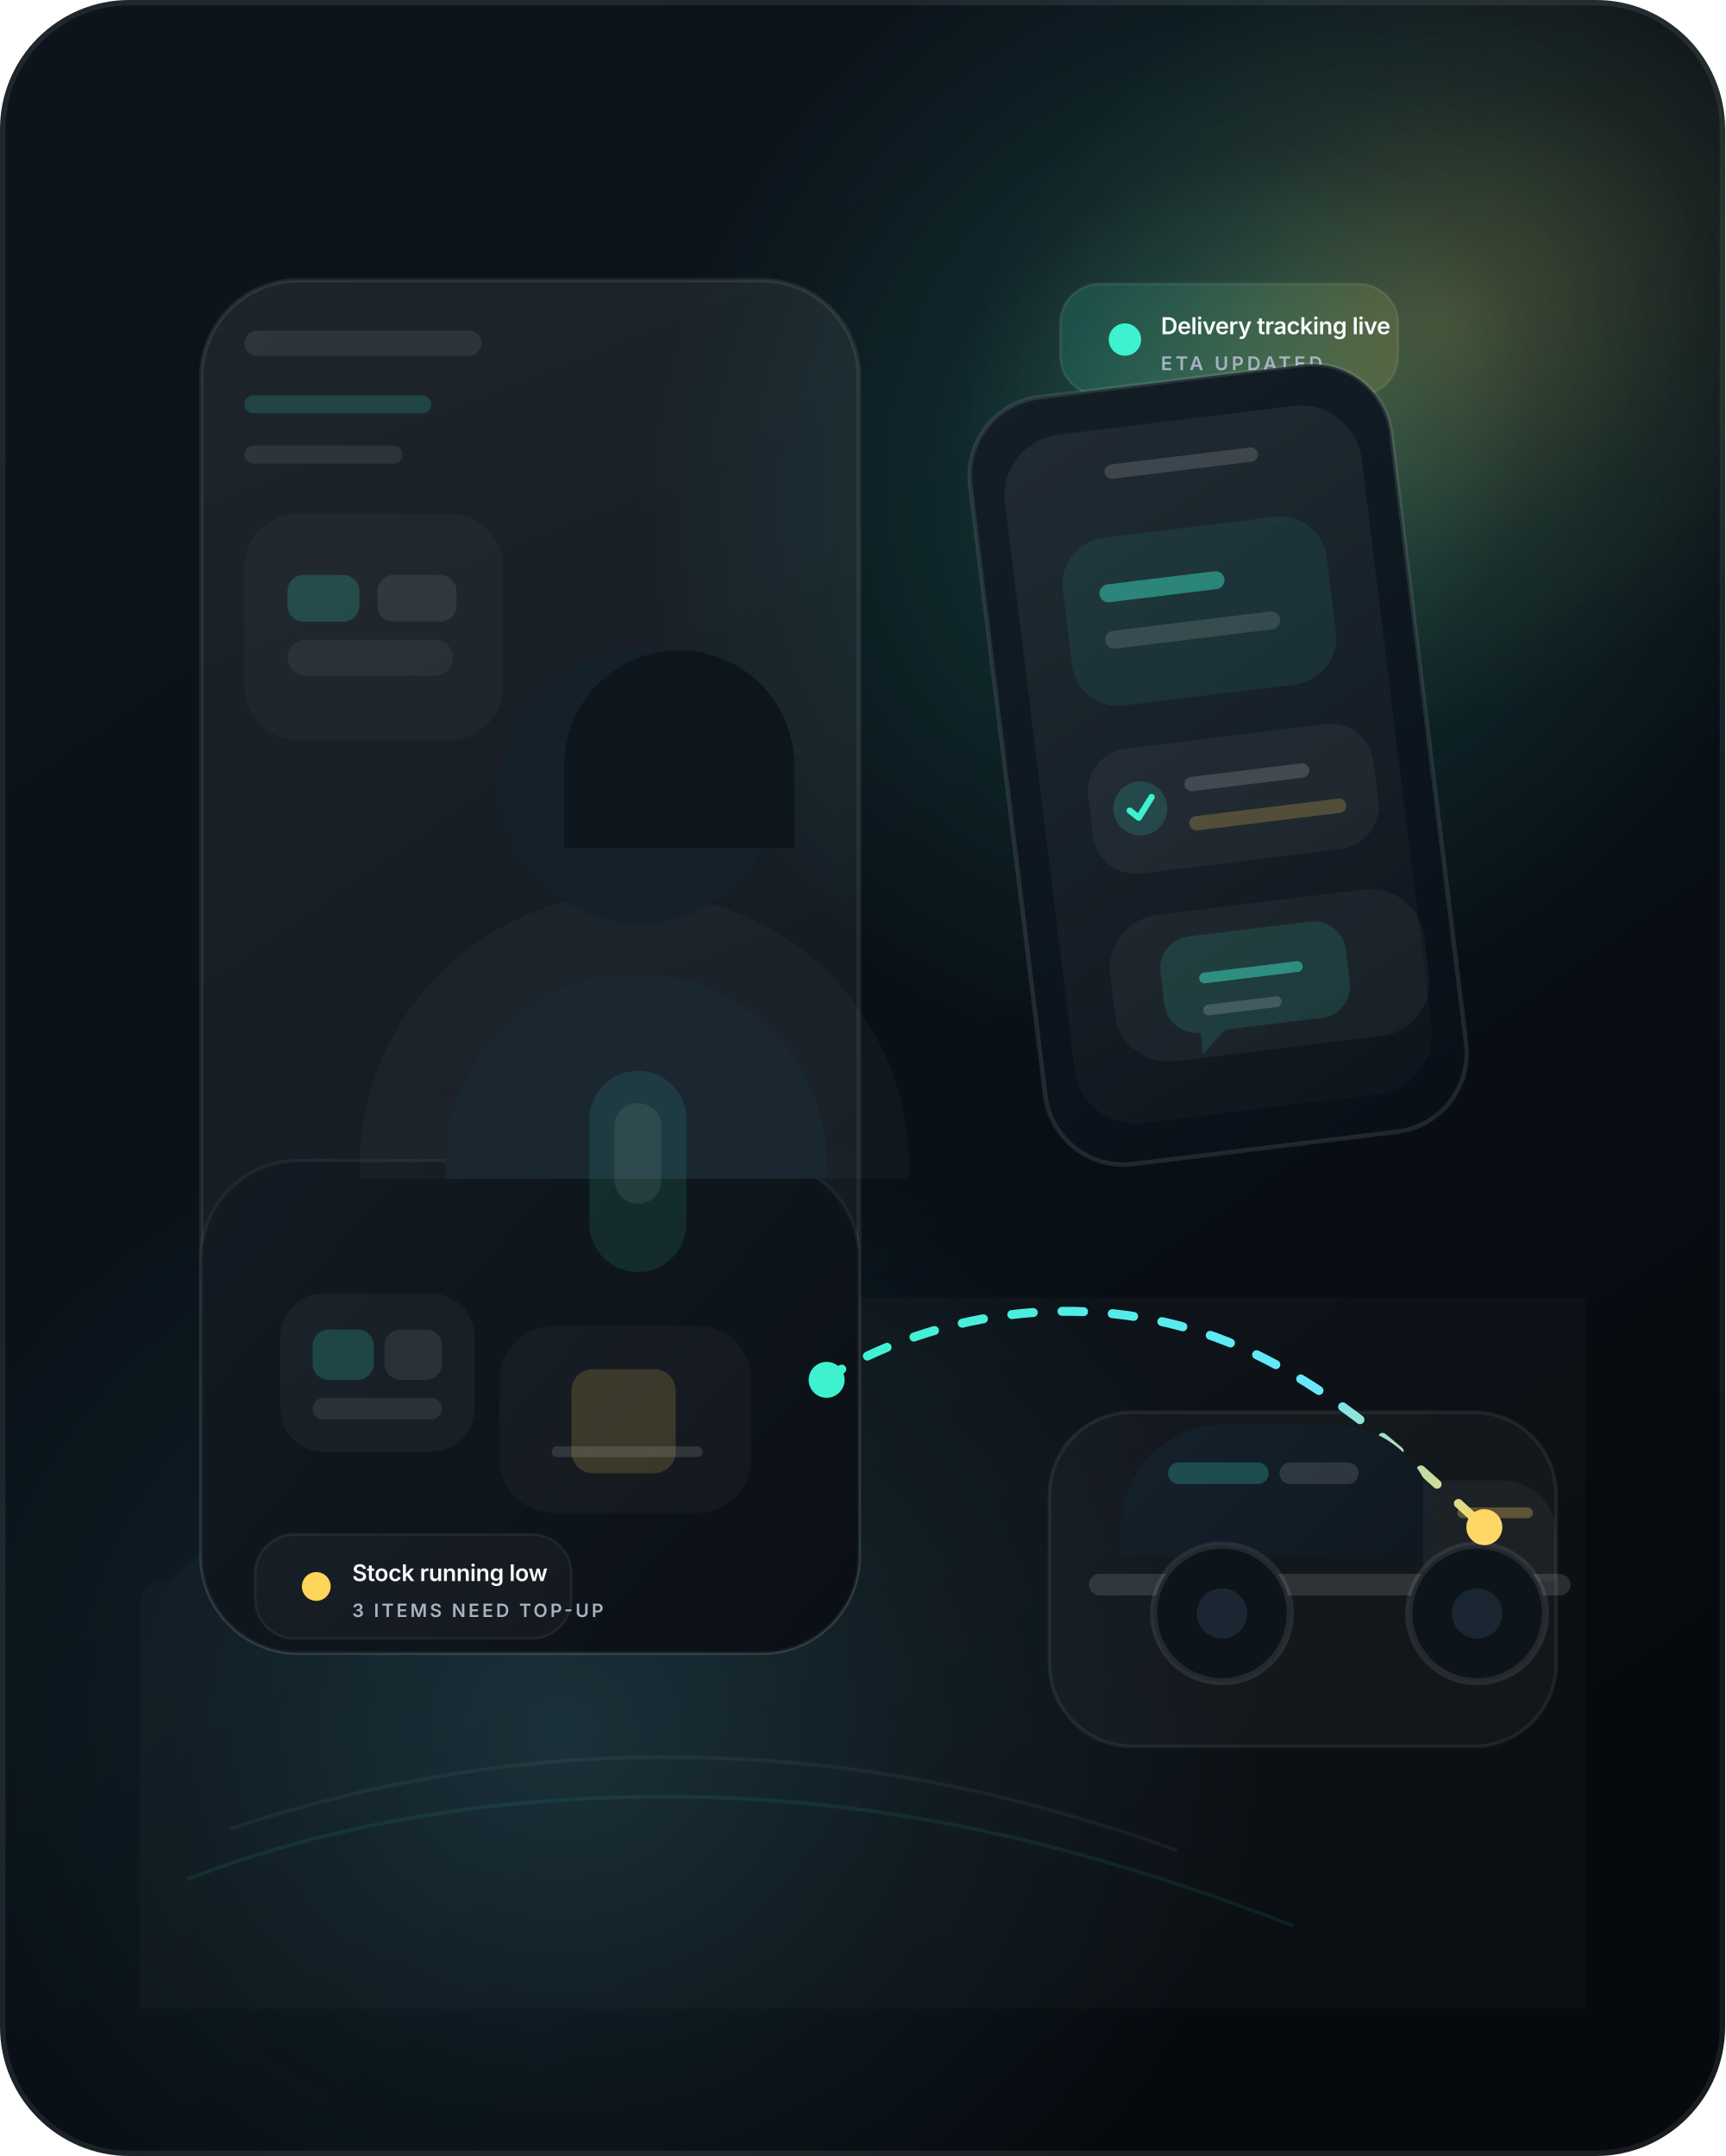
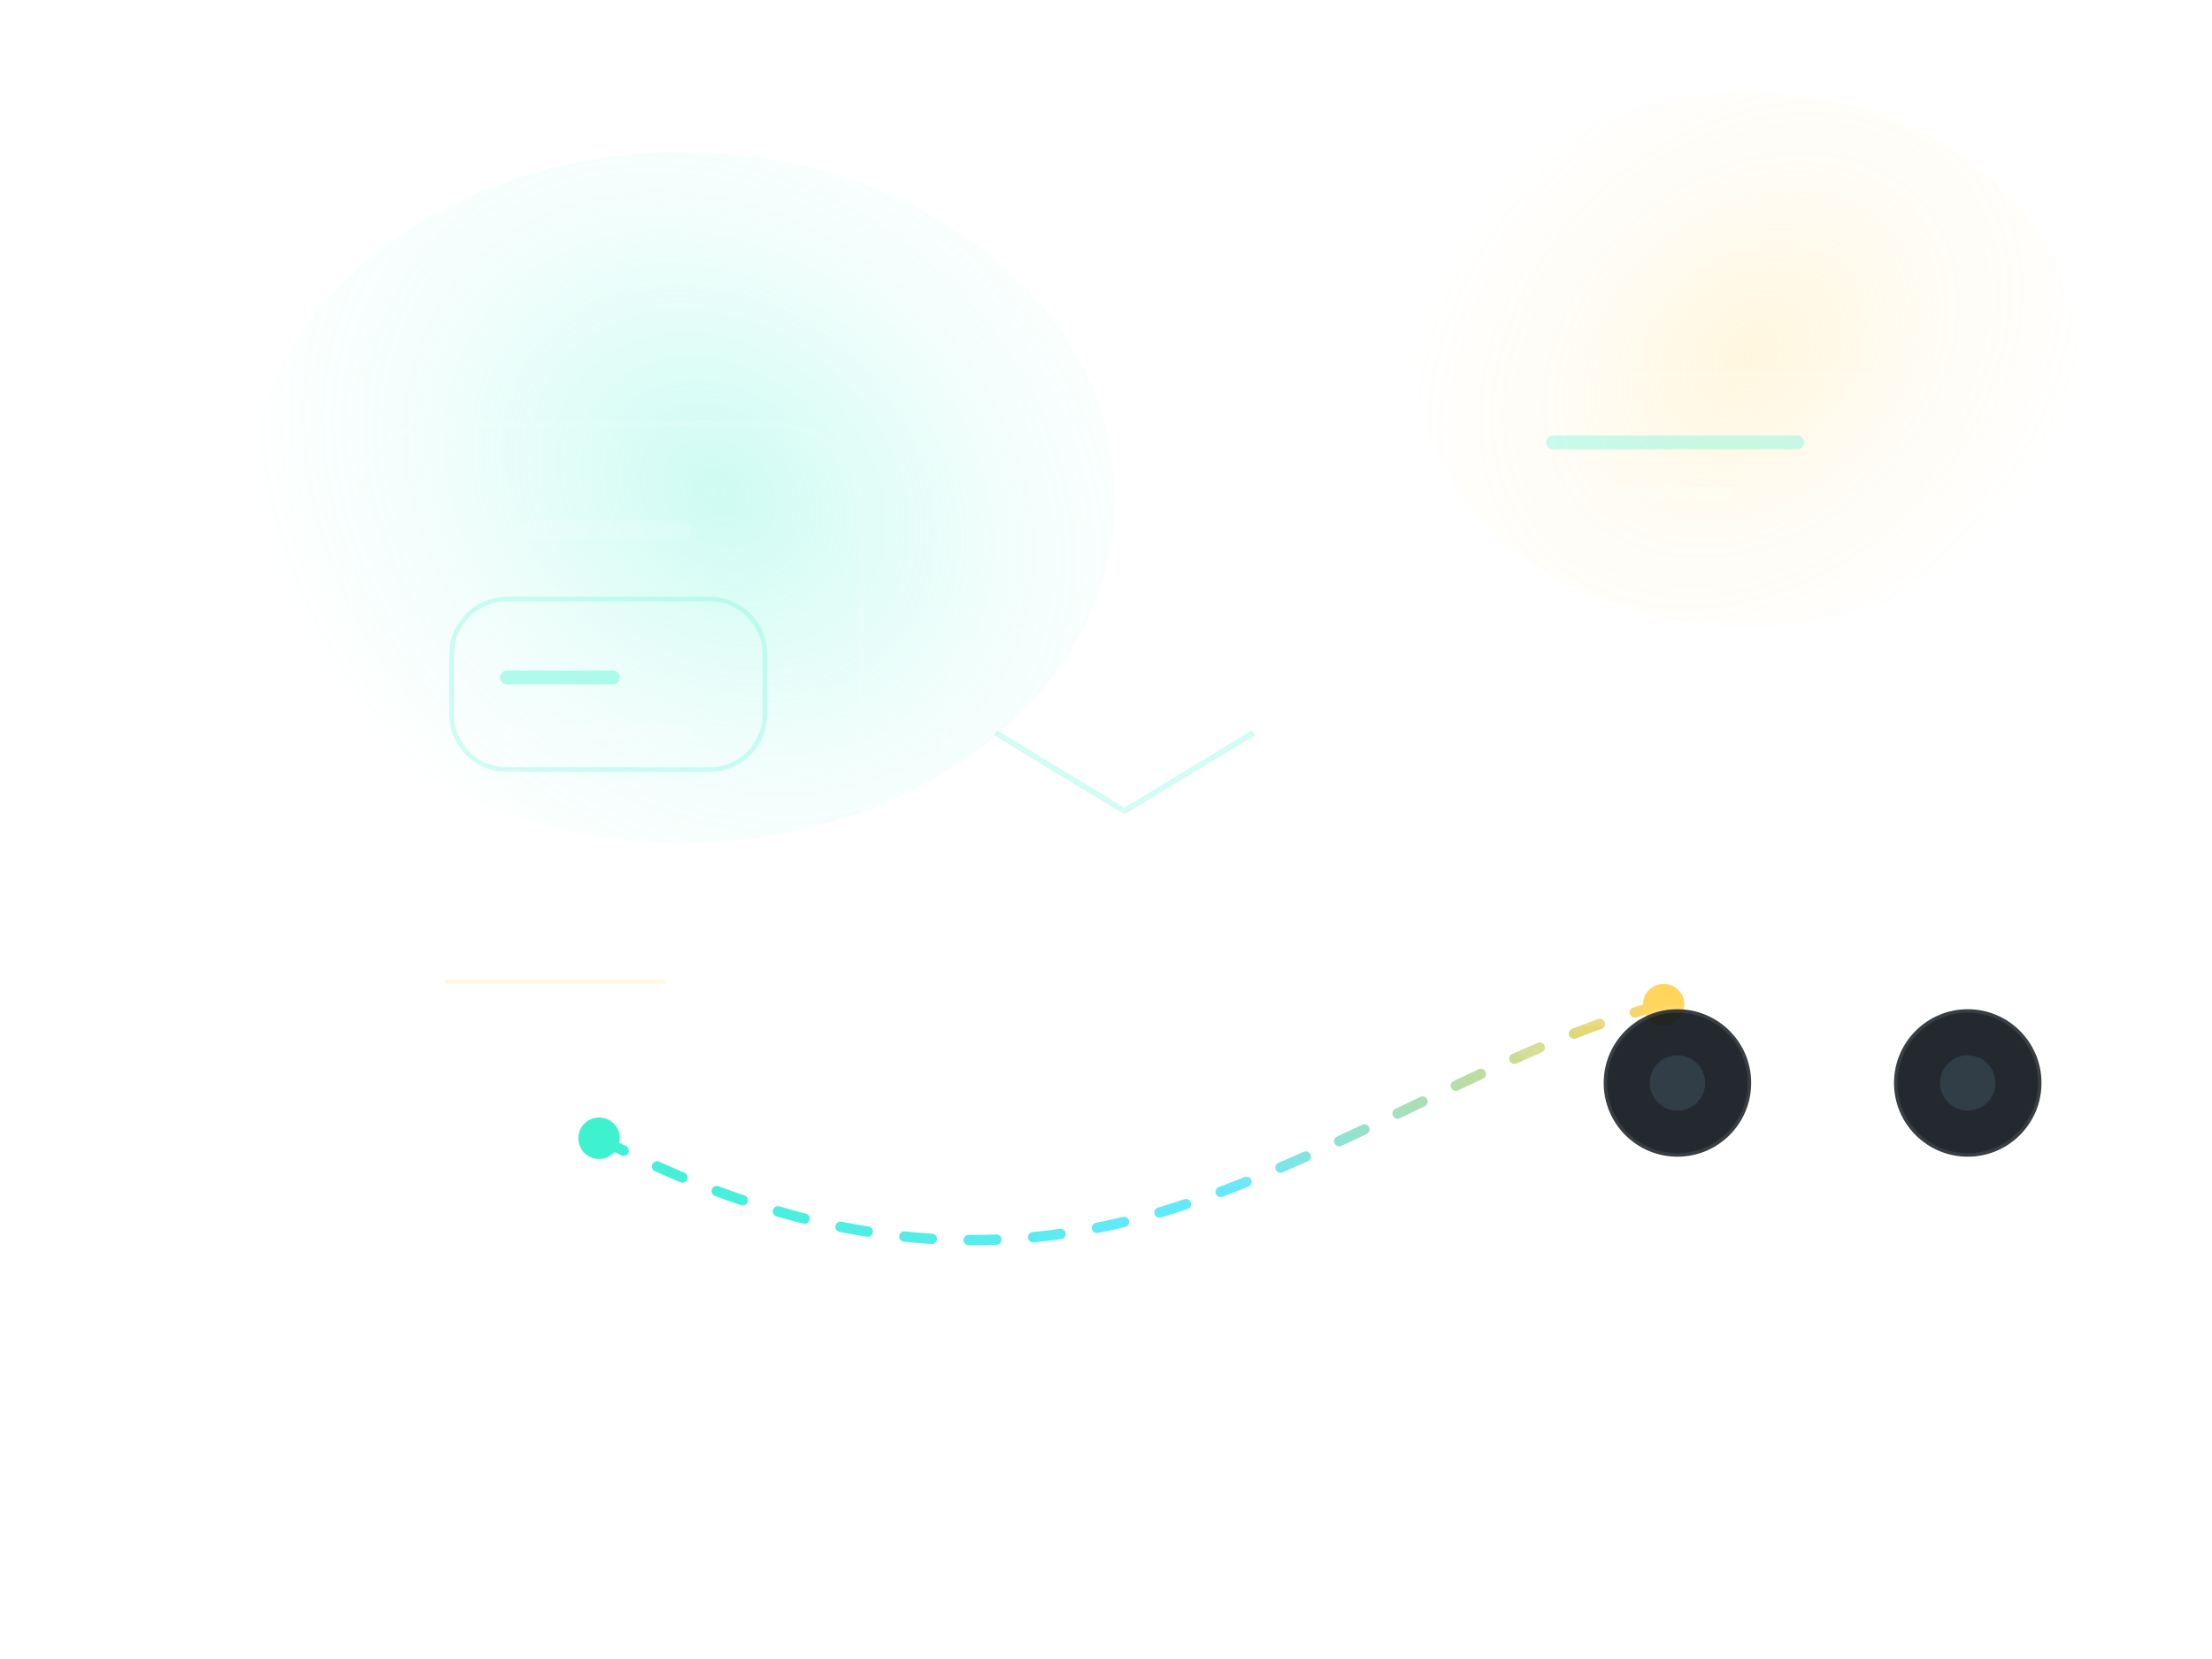
- <svg xmlns="http://www.w3.org/2000/svg" width="960" height="1200" viewBox="0 0 960 1200" fill="none" shape-rendering="geometricPrecision">
+ <svg xmlns="http://www.w3.org/2000/svg" width="960" height="720" viewBox="0 0 960 720" fill="none" shape-rendering="geometricPrecision">
  <defs>
-     <linearGradient id="story-bg" x1="112" y1="92" x2="822" y2="1114" gradientUnits="userSpaceOnUse">
-       <stop offset="0" stop-color="#0D141C" />
-       <stop offset="0.48" stop-color="#091118" />
-       <stop offset="1" stop-color="#06090D" />
-     </linearGradient>
-     <radialGradient id="story-mint" cx="0" cy="0" r="1" gradientUnits="userSpaceOnUse" gradientTransform="translate(690 250) rotate(133.186) scale(354.908 318.48)">
-       <stop stop-color="#3EF2CF" stop-opacity="0.28" />
-       <stop offset="0.5" stop-color="#3EF2CF" stop-opacity="0.09" />
+     <radialGradient id="flowlo-auth-mint" cx="0" cy="0" r="1" gradientUnits="userSpaceOnUse" gradientTransform="translate(312 214) rotate(38.659) scale(220.761 180.83)">
+       <stop stop-color="#3EF2CF" stop-opacity="0.26" />
+       <stop offset="0.56" stop-color="#3EF2CF" stop-opacity="0.08" />
      <stop offset="1" stop-color="#3EF2CF" stop-opacity="0" />
    </radialGradient>
-     <radialGradient id="story-gold" cx="0" cy="0" r="1" gradientUnits="userSpaceOnUse" gradientTransform="translate(798 182) rotate(151.276) scale(274.748 214.001)">
-       <stop stop-color="#FFD45A" stop-opacity="0.22" />
-       <stop offset="0.58" stop-color="#FFD45A" stop-opacity="0.06" />
+     <radialGradient id="flowlo-auth-gold" cx="0" cy="0" r="1" gradientUnits="userSpaceOnUse" gradientTransform="translate(760 154) rotate(137.941) scale(168.552 130.267)">
+       <stop stop-color="#FFD45A" stop-opacity="0.2" />
+       <stop offset="0.54" stop-color="#FFD45A" stop-opacity="0.06" />
      <stop offset="1" stop-color="#FFD45A" stop-opacity="0" />
    </radialGradient>
-     <radialGradient id="story-cyan" cx="0" cy="0" r="1" gradientUnits="userSpaceOnUse" gradientTransform="translate(312 964) rotate(92.06) scale(362.805 394.067)">
-       <stop stop-color="#66E8FF" stop-opacity="0.14" />
-       <stop offset="0.54" stop-color="#66E8FF" stop-opacity="0.05" />
-       <stop offset="1" stop-color="#66E8FF" stop-opacity="0" />
-     </radialGradient>
-     <linearGradient id="glass-panel" x1="118" y1="156" x2="430" y2="952" gradientUnits="userSpaceOnUse">
-       <stop stop-color="#FFFFFF" stop-opacity="0.07" />
-       <stop offset="1" stop-color="#FFFFFF" stop-opacity="0.03" />
-     </linearGradient>
-     <linearGradient id="counter-front" x1="120" y1="650" x2="470" y2="954" gradientUnits="userSpaceOnUse">
-       <stop stop-color="#121B23" />
-       <stop offset="1" stop-color="#0A0F14" />
-     </linearGradient>
-     <linearGradient id="phone-shell" x1="564" y1="212" x2="776" y2="624" gradientUnits="userSpaceOnUse">
-       <stop stop-color="#131E27" />
-       <stop offset="1" stop-color="#081018" />
-     </linearGradient>
-     <linearGradient id="phone-screen" x1="584" y1="236" x2="746" y2="610" gradientUnits="userSpaceOnUse">
-       <stop stop-color="#FFFFFF" stop-opacity="0.06" />
-       <stop offset="1" stop-color="#FFFFFF" stop-opacity="0.02" />
-     </linearGradient>
-     <linearGradient id="route-line" x1="478" y1="720" x2="826" y2="886" gradientUnits="userSpaceOnUse">
+     <linearGradient id="flowlo-line" x1="242" y1="490" x2="724" y2="430" gradientUnits="userSpaceOnUse">
      <stop stop-color="#3EF2CF" />
-       <stop offset="0.64" stop-color="#66E8FF" />
+       <stop offset="0.58" stop-color="#66E8FF" />
      <stop offset="1" stop-color="#FFD45A" />
    </linearGradient>
-     <linearGradient id="truck-shell" x1="598" y1="800" x2="850" y2="1048" gradientUnits="userSpaceOnUse">
-       <stop stop-color="#16222D" />
-       <stop offset="1" stop-color="#0A1016" />
-     </linearGradient>
-     <linearGradient id="accent-chip" x1="612" y1="156" x2="784" y2="216" gradientUnits="userSpaceOnUse">
-       <stop stop-color="#3EF2CF" stop-opacity="0.14" />
-       <stop offset="1" stop-color="#FFD45A" stop-opacity="0.12" />
-     </linearGradient>
  </defs>
-   <rect width="960" height="1200" rx="72" fill="url(#story-bg)" />
-   <rect width="960" height="1200" rx="72" fill="url(#story-mint)" />
-   <rect width="960" height="1200" rx="72" fill="url(#story-gold)" />
-   <rect width="960" height="1200" rx="72" fill="url(#story-cyan)" />
-   <path d="M94 880C186.793 789.373 305.568 734 436.497 722H882V1118H78V895.024C78 889.243 80.505 883.743 84.868 879.96L94 880Z" fill="rgba(255,255,255,0.02)" />
-   <rect x="112" y="156" width="366" height="764" rx="54" fill="url(#glass-panel)" stroke="rgba(255,255,255,0.08)" stroke-width="2.5" />
-   <rect x="136" y="184" width="132" height="14" rx="7" fill="rgba(255,255,255,0.08)" />
-   <rect x="136" y="220" width="104" height="10" rx="5" fill="rgba(62,242,207,0.16)" />
-   <rect x="136" y="248" width="88" height="10" rx="5" fill="rgba(255,255,255,0.08)" />
-   <rect x="136" y="286" width="144" height="126" rx="30" fill="rgba(255,255,255,0.03)" />
-   <rect x="160" y="320" width="40" height="26" rx="9" fill="rgba(62,242,207,0.18)" />
-   <rect x="210" y="320" width="44" height="26" rx="9" fill="rgba(255,255,255,0.08)" />
-   <rect x="160" y="356" width="92" height="20" rx="10" fill="rgba(255,255,255,0.05)" />
-   <rect x="112" y="646" width="366" height="274" rx="54" fill="url(#counter-front)" stroke="rgba(255,255,255,0.05)" stroke-width="2" />
-   <path d="M200 650C200 565.5 268.5 497 353 497C437.5 497 506 565.5 506 650V656H200V650Z" fill="rgba(255,255,255,0.03)" />
-   <circle cx="356" cy="438" r="76" fill="#14202A" />
-   <path d="M314 426C314 390.654 342.654 362 378 362C413.346 362 442 390.654 442 426V472H314V426Z" fill="#0E161D" />
-   <path d="M248 648C248 589.458 295.458 542 354 542C412.542 542 460 589.458 460 648V656H248V648Z" fill="#1A2731" />
-   <rect x="328" y="596" width="54" height="112" rx="27" fill="rgba(62,242,207,0.1)" />
-   <rect x="342" y="614" width="26" height="56" rx="13" fill="rgba(255,255,255,0.08)" />
-   <rect x="156" y="720" width="108" height="88" rx="24" fill="rgba(255,255,255,0.04)" />
-   <rect x="174" y="740" width="34" height="28" rx="9" fill="rgba(62,242,207,0.18)" />
-   <rect x="214" y="740" width="32" height="28" rx="9" fill="rgba(255,255,255,0.08)" />
-   <rect x="174" y="778" width="72" height="12" rx="6" fill="rgba(255,255,255,0.08)" />
-   <rect x="278" y="738" width="140" height="104" rx="30" fill="rgba(255,255,255,0.035)" />
-   <path d="M330 762H364C370.627 762 376 767.373 376 774V808C376 814.627 370.627 820 364 820H330C323.373 820 318 814.627 318 808V774C318 767.373 323.373 762 330 762Z" fill="rgba(255,212,90,0.16)" />
-   <path d="M310 808H388" stroke="rgba(255,255,255,0.12)" stroke-width="6" stroke-linecap="round" />
-   <rect x="590" y="158" width="188" height="62" rx="22" fill="url(#accent-chip)" stroke="rgba(255,255,255,0.08)" stroke-width="1.5" />
-   <circle cx="626" cy="189" r="9" fill="#3EF2CF" />
-   <text x="646" y="186" fill="#F8FAFC" font-family="'Inter',sans-serif" font-size="13" font-weight="600" letter-spacing="-0.2">
-     Delivery tracking live
-   </text>
-   <text x="646" y="206" fill="#A8B3C2" font-family="'Inter',sans-serif" font-size="10.5" font-weight="600" letter-spacing="1.8">
-     ETA UPDATED
-   </text>
-   <g transform="rotate(-7 682 426)">
-     <rect x="560" y="210" width="236" height="430" rx="44" fill="url(#phone-shell)" stroke="rgba(255,255,255,0.1)" stroke-width="2.5" />
-     <rect x="578" y="232" width="200" height="386" rx="34" fill="url(#phone-screen)" />
-     <rect x="635" y="252" width="86" height="8" rx="4" fill="rgba(255,255,255,0.14)" />
-     <rect x="604" y="292" width="148" height="94" rx="26" fill="rgba(62,242,207,0.08)" />
-     <rect x="624" y="318" width="70" height="10" rx="5" fill="rgba(62,242,207,0.42)" />
-     <rect x="624" y="344" width="98" height="10" rx="5" fill="rgba(255,255,255,0.12)" />
-     <rect x="604" y="410" width="160" height="70" rx="24" fill="rgba(255,255,255,0.05)" />
-     <circle cx="632" cy="444" r="15" fill="rgba(62,242,207,0.16)" />
-     <path d="M626 444.5L630.5 449L639 438.5" stroke="#3EF2CF" stroke-width="3.5" stroke-linecap="round" stroke-linejoin="round" />
-     <rect x="658" y="430" width="70" height="8" rx="4" fill="rgba(255,255,255,0.15)" />
-     <rect x="658" y="452" width="88" height="8" rx="4" fill="rgba(255,212,90,0.22)" />
-     <rect x="604" y="504" width="176" height="82" rx="30" fill="rgba(255,255,255,0.045)" />
-     <path d="M632 536C632 526.059 640.059 518 650 518H718C727.941 518 736 526.059 736 536V554C736 563.941 727.941 572 718 572H664L650 584V572C640.059 572 632 563.941 632 554V536Z" fill="rgba(62,242,207,0.12)" />
-     <path d="M656 542H708" stroke="rgba(62,242,207,0.45)" stroke-width="6" stroke-linecap="round" />
-     <path d="M656 560H694" stroke="rgba(255,255,255,0.16)" stroke-width="6" stroke-linecap="round" />
+   <ellipse cx="296" cy="216" rx="188" ry="150" fill="url(#flowlo-auth-mint)" />
+   <ellipse cx="758" cy="156" rx="144" ry="116" fill="url(#flowlo-auth-gold)" />
+   <g opacity="0.9">
+     <rect x="152" y="184" width="222" height="310" rx="38" fill="rgba(255,255,255,0.02)" stroke="rgba(255,255,255,0.1)" stroke-width="2.5" />
+     <rect x="172" y="206" width="182" height="270" rx="28" fill="rgba(255,255,255,0.015)" />
+     <rect x="226" y="226" width="74" height="8" rx="4" fill="rgba(255,255,255,0.16)" />
+     <rect x="196" y="260" width="136" height="74" rx="24" stroke="rgba(62,242,207,0.26)" stroke-width="2" />
+     <path d="M220 294H266" stroke="rgba(62,242,207,0.42)" stroke-width="6" stroke-linecap="round" />
+     <path d="M220 318H298" stroke="rgba(255,255,255,0.14)" stroke-width="6" stroke-linecap="round" />
+     <path d="M194 370H334" stroke="rgba(255,255,255,0.08)" stroke-width="2" stroke-linecap="round" />
+     <path d="M194 398H304" stroke="rgba(255,255,255,0.08)" stroke-width="2" stroke-linecap="round" />
+     <path d="M194 426H288" stroke="rgba(255,212,90,0.18)" stroke-width="2" stroke-linecap="round" />
  </g>
-   <path d="M458 768C533 722.5 621 719.5 689.5 749.5C743 772.923 785.5 813 826 850" stroke="url(#route-line)" stroke-width="5" stroke-linecap="round" stroke-dasharray="12 16" />
-   <circle cx="460" cy="768" r="10" fill="#3EF2CF" />
-   <circle cx="826" cy="850" r="10" fill="#FFD45A" />
-   <rect x="584" y="786" width="282" height="186" rx="46" fill="rgba(255,255,255,0.03)" stroke="rgba(255,255,255,0.07)" stroke-width="2" />
-   <path d="M624 850C624 818.52 649.52 793 681 793H742C773.48 793 799 818.52 799 850V866H624V850Z" fill="url(#truck-shell)" />
-   <path d="M792 824H836C852.569 824 866 837.431 866 854V880H792V824Z" fill="rgba(255,255,255,0.045)" />
-   <path d="M612 882H868" stroke="rgba(255,255,255,0.12)" stroke-width="12" stroke-linecap="round" />
-   <circle cx="680" cy="898" r="38" fill="#0D141A" stroke="rgba(255,255,255,0.09)" stroke-width="4" />
-   <circle cx="680" cy="898" r="14" fill="#1A2732" />
-   <circle cx="822" cy="898" r="38" fill="#0D141A" stroke="rgba(255,255,255,0.09)" stroke-width="4" />
-   <circle cx="822" cy="898" r="14" fill="#1A2732" />
-   <rect x="650" y="814" width="56" height="12" rx="6" fill="rgba(62,242,207,0.22)" />
-   <rect x="712" y="814" width="44" height="12" rx="6" fill="rgba(255,255,255,0.12)" />
-   <path d="M814 842H850" stroke="rgba(255,212,90,0.28)" stroke-width="6" stroke-linecap="round" />
-   <rect x="142" y="854" width="176" height="58" rx="22" fill="rgba(255,255,255,0.035)" stroke="rgba(255,255,255,0.06)" stroke-width="1.5" />
-   <circle cx="176" cy="883" r="8" fill="#FFD45A" />
-   <text x="196" y="880" fill="#F8FAFC" font-family="'Inter',sans-serif" font-size="12.8" font-weight="600" letter-spacing="-0.15">
-     Stock running low
-   </text>
-   <text x="196" y="900" fill="#A8B3C2" font-family="'Inter',sans-serif" font-size="10.2" font-weight="600" letter-spacing="1.5">
-     3 ITEMS NEED TOP-UP
-   </text>
-   <path d="M128 1018C206 992 286.5 978 369.5 978C454.5 978 546 990.5 655 1030" stroke="rgba(255,255,255,0.05)" stroke-width="2" />
-   <path d="M104 1046C182 1016 271 1000 370 1000C477 1000 586 1020 720 1072" stroke="rgba(62,242,207,0.08)" stroke-width="2" />
-   <rect x="1.5" y="1.5" width="957" height="1197" rx="70.5" stroke="rgba(255,255,255,0.08)" stroke-width="3" />
+   <g opacity="0.9">
+     <rect x="410" y="274" width="156" height="122" rx="30" fill="rgba(255,255,255,0.02)" stroke="rgba(255,255,255,0.1)" stroke-width="2.5" />
+     <path d="M432 318L488 284L544 318V384H432V318Z" stroke="rgba(255,255,255,0.13)" stroke-width="2.5" stroke-linejoin="round" />
+     <path d="M432 318L488 352L544 318" stroke="rgba(62,242,207,0.26)" stroke-width="2.5" stroke-linejoin="round" />
+     <path d="M488 352V384" stroke="rgba(255,255,255,0.13)" stroke-width="2.5" />
+   </g>
+   <path d="M260 494C352 542 430 548 504 526C578 504 656 452 722 436" stroke="url(#flowlo-line)" stroke-width="4.5" stroke-linecap="round" stroke-dasharray="12 16" />
+   <circle cx="260" cy="494" r="9" fill="#3EF2CF" />
+   <circle cx="722" cy="436" r="9" fill="#FFD45A" />
+   <g opacity="0.9">
+     <path d="M678 426C678 393.967 703.967 368 736 368H798C830.033 368 856 393.967 856 426V444H678V426Z" fill="rgba(255,255,255,0.03)" stroke="rgba(255,255,255,0.1)" stroke-width="2.5" />
+     <path d="M848 404H880C896.569 404 910 417.431 910 434V456H848V404Z" fill="rgba(255,255,255,0.02)" stroke="rgba(255,255,255,0.08)" stroke-width="2.5" />
+     <path d="M664 456H910" stroke="rgba(255,255,255,0.12)" stroke-width="10" stroke-linecap="round" />
+     <circle cx="728" cy="470" r="32" fill="#0B1218" stroke="rgba(255,255,255,0.1)" stroke-width="3" />
+     <circle cx="728" cy="470" r="12" fill="#1B2933" />
+     <circle cx="854" cy="470" r="32" fill="#0B1218" stroke="rgba(255,255,255,0.1)" stroke-width="3" />
+     <circle cx="854" cy="470" r="12" fill="#1B2933" />
+   </g>
+   <g opacity="0.88">
+     <path d="M640 182C640 170.954 648.954 162 660 162H810C821.046 162 830 170.954 830 182V214C830 225.046 821.046 234 810 234H700L676 252V234H660C648.954 234 640 225.046 640 214V182Z" fill="rgba(255,255,255,0.02)" stroke="rgba(255,255,255,0.1)" stroke-width="2.5" />
+     <path d="M674 192H780" stroke="rgba(62,242,207,0.32)" stroke-width="6" stroke-linecap="round" />
+     <path d="M674 214H750" stroke="rgba(255,255,255,0.14)" stroke-width="6" stroke-linecap="round" />
+   </g>
+   <path d="M148 604C248 578 362 564 492 564C614 564 720 580 812 614" stroke="rgba(255,255,255,0.05)" stroke-width="2.5" stroke-linecap="round" />
</svg>
